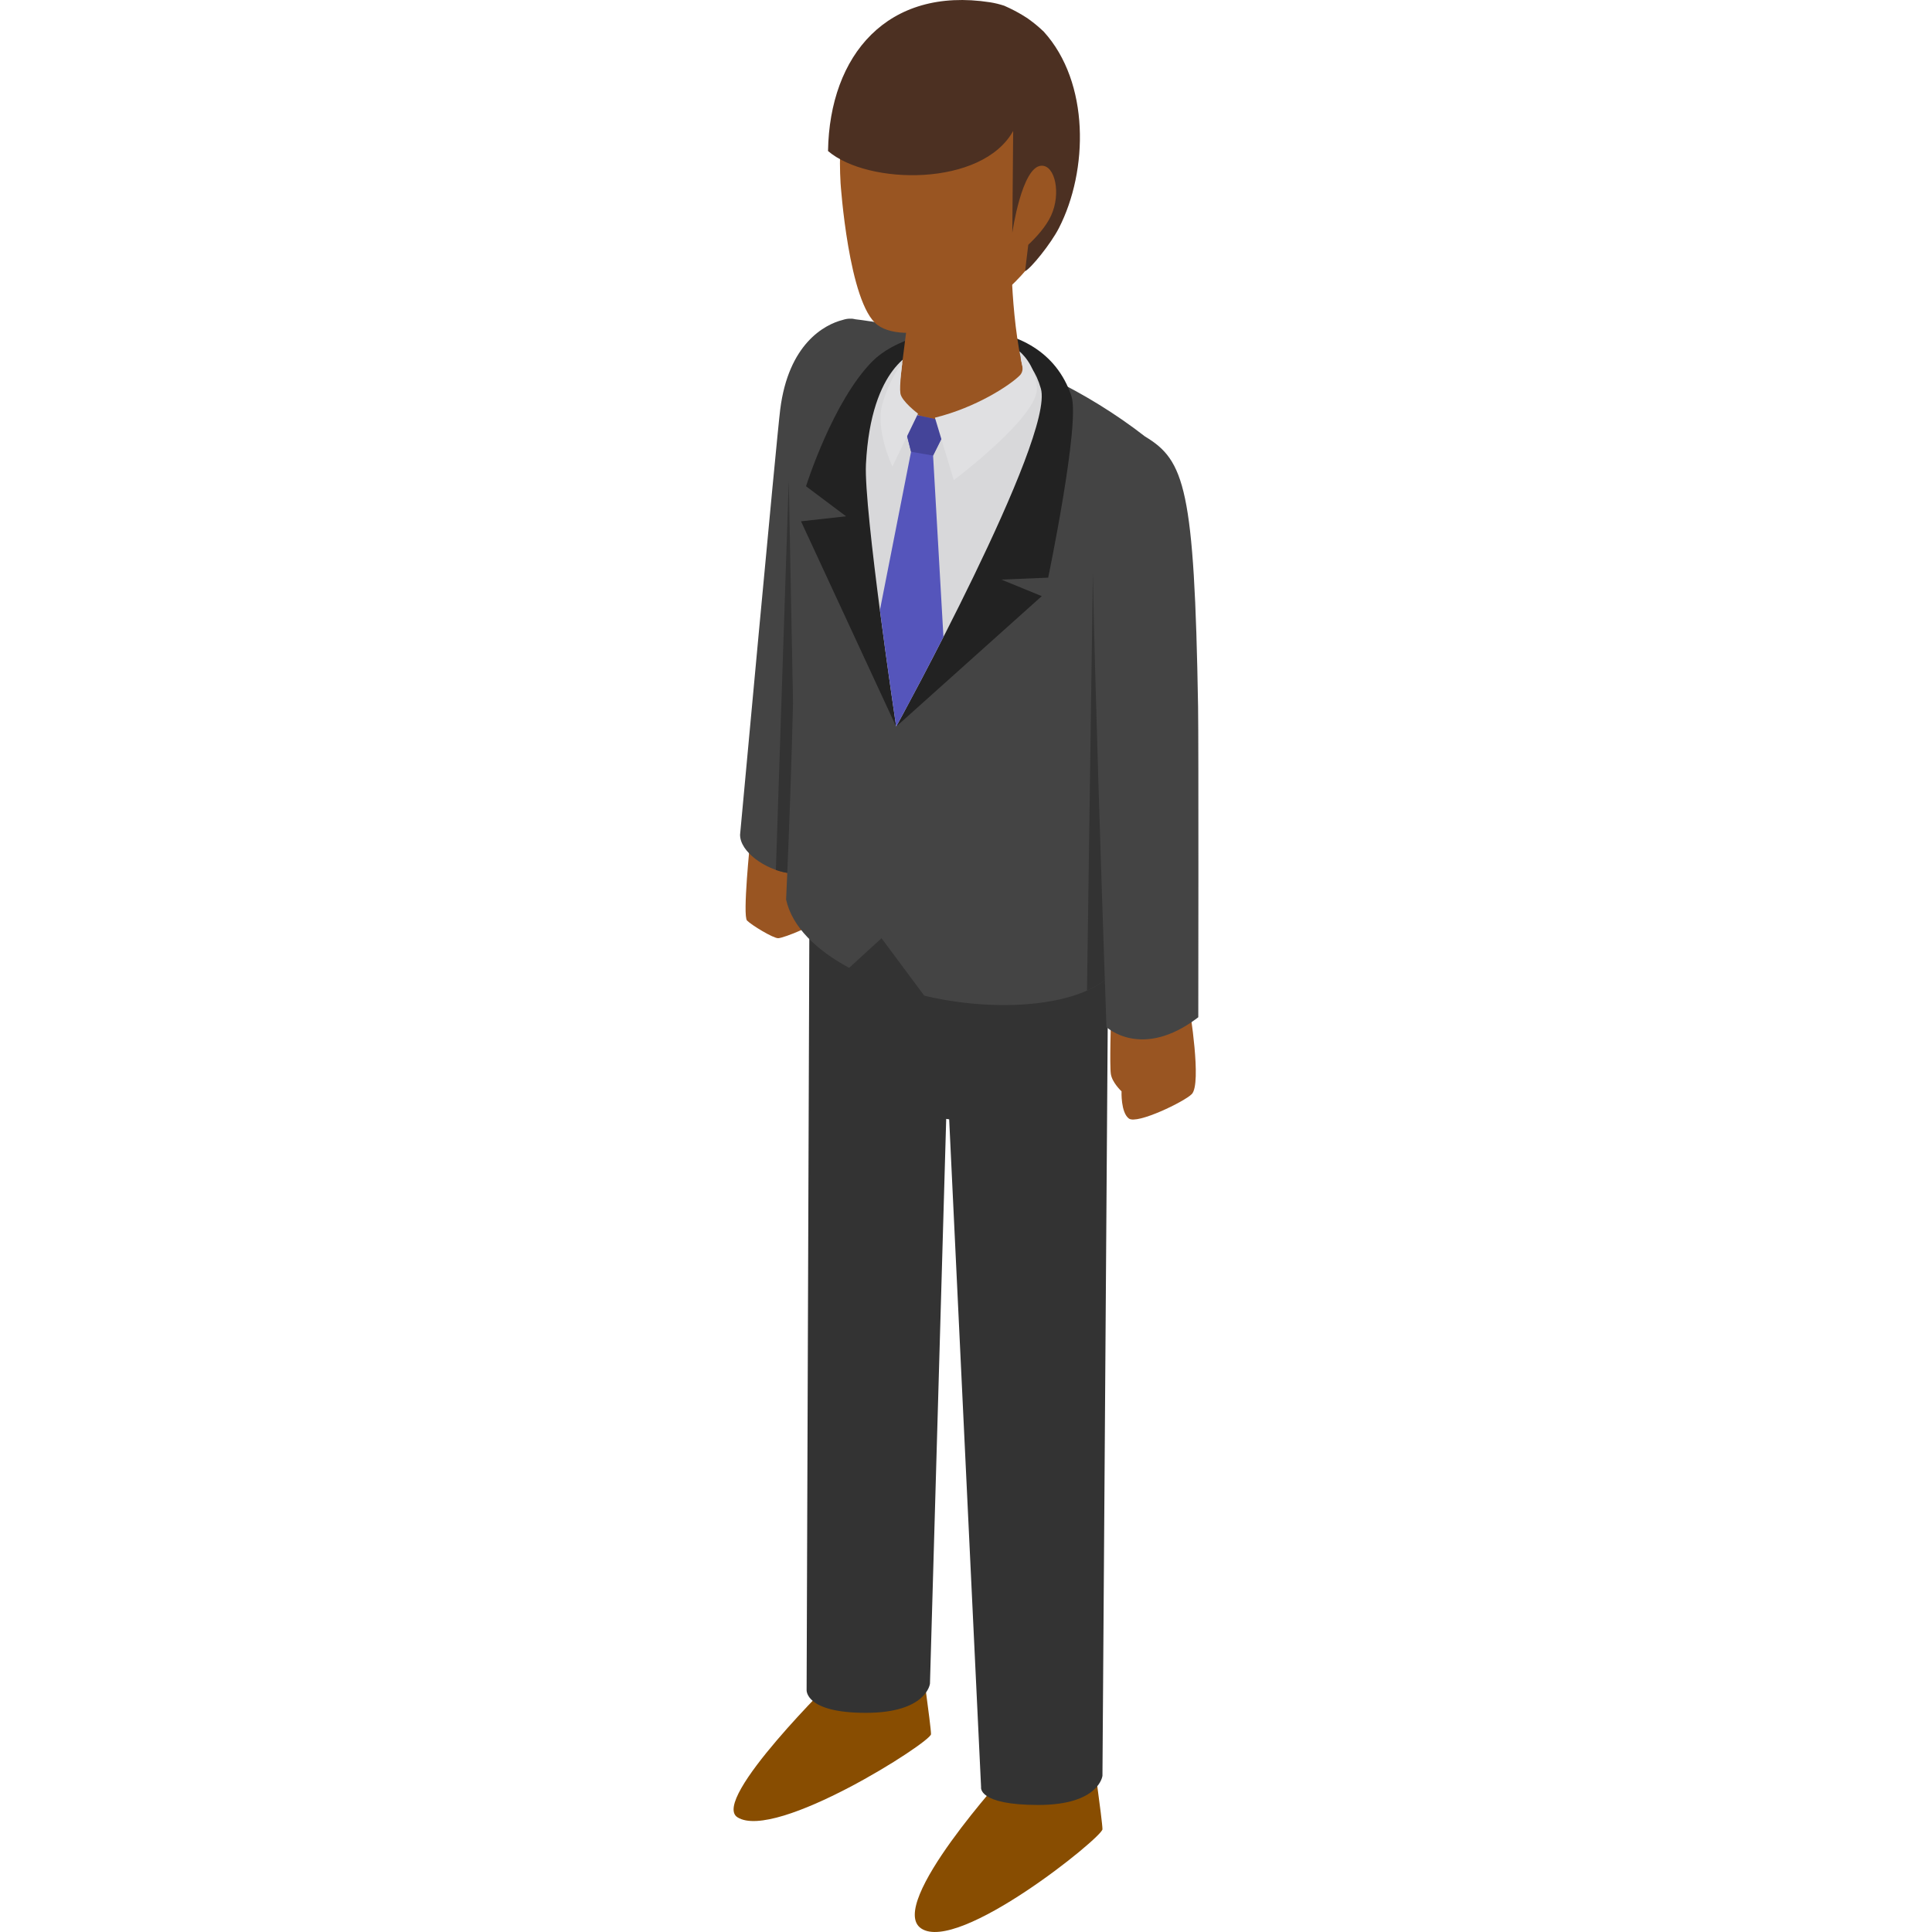
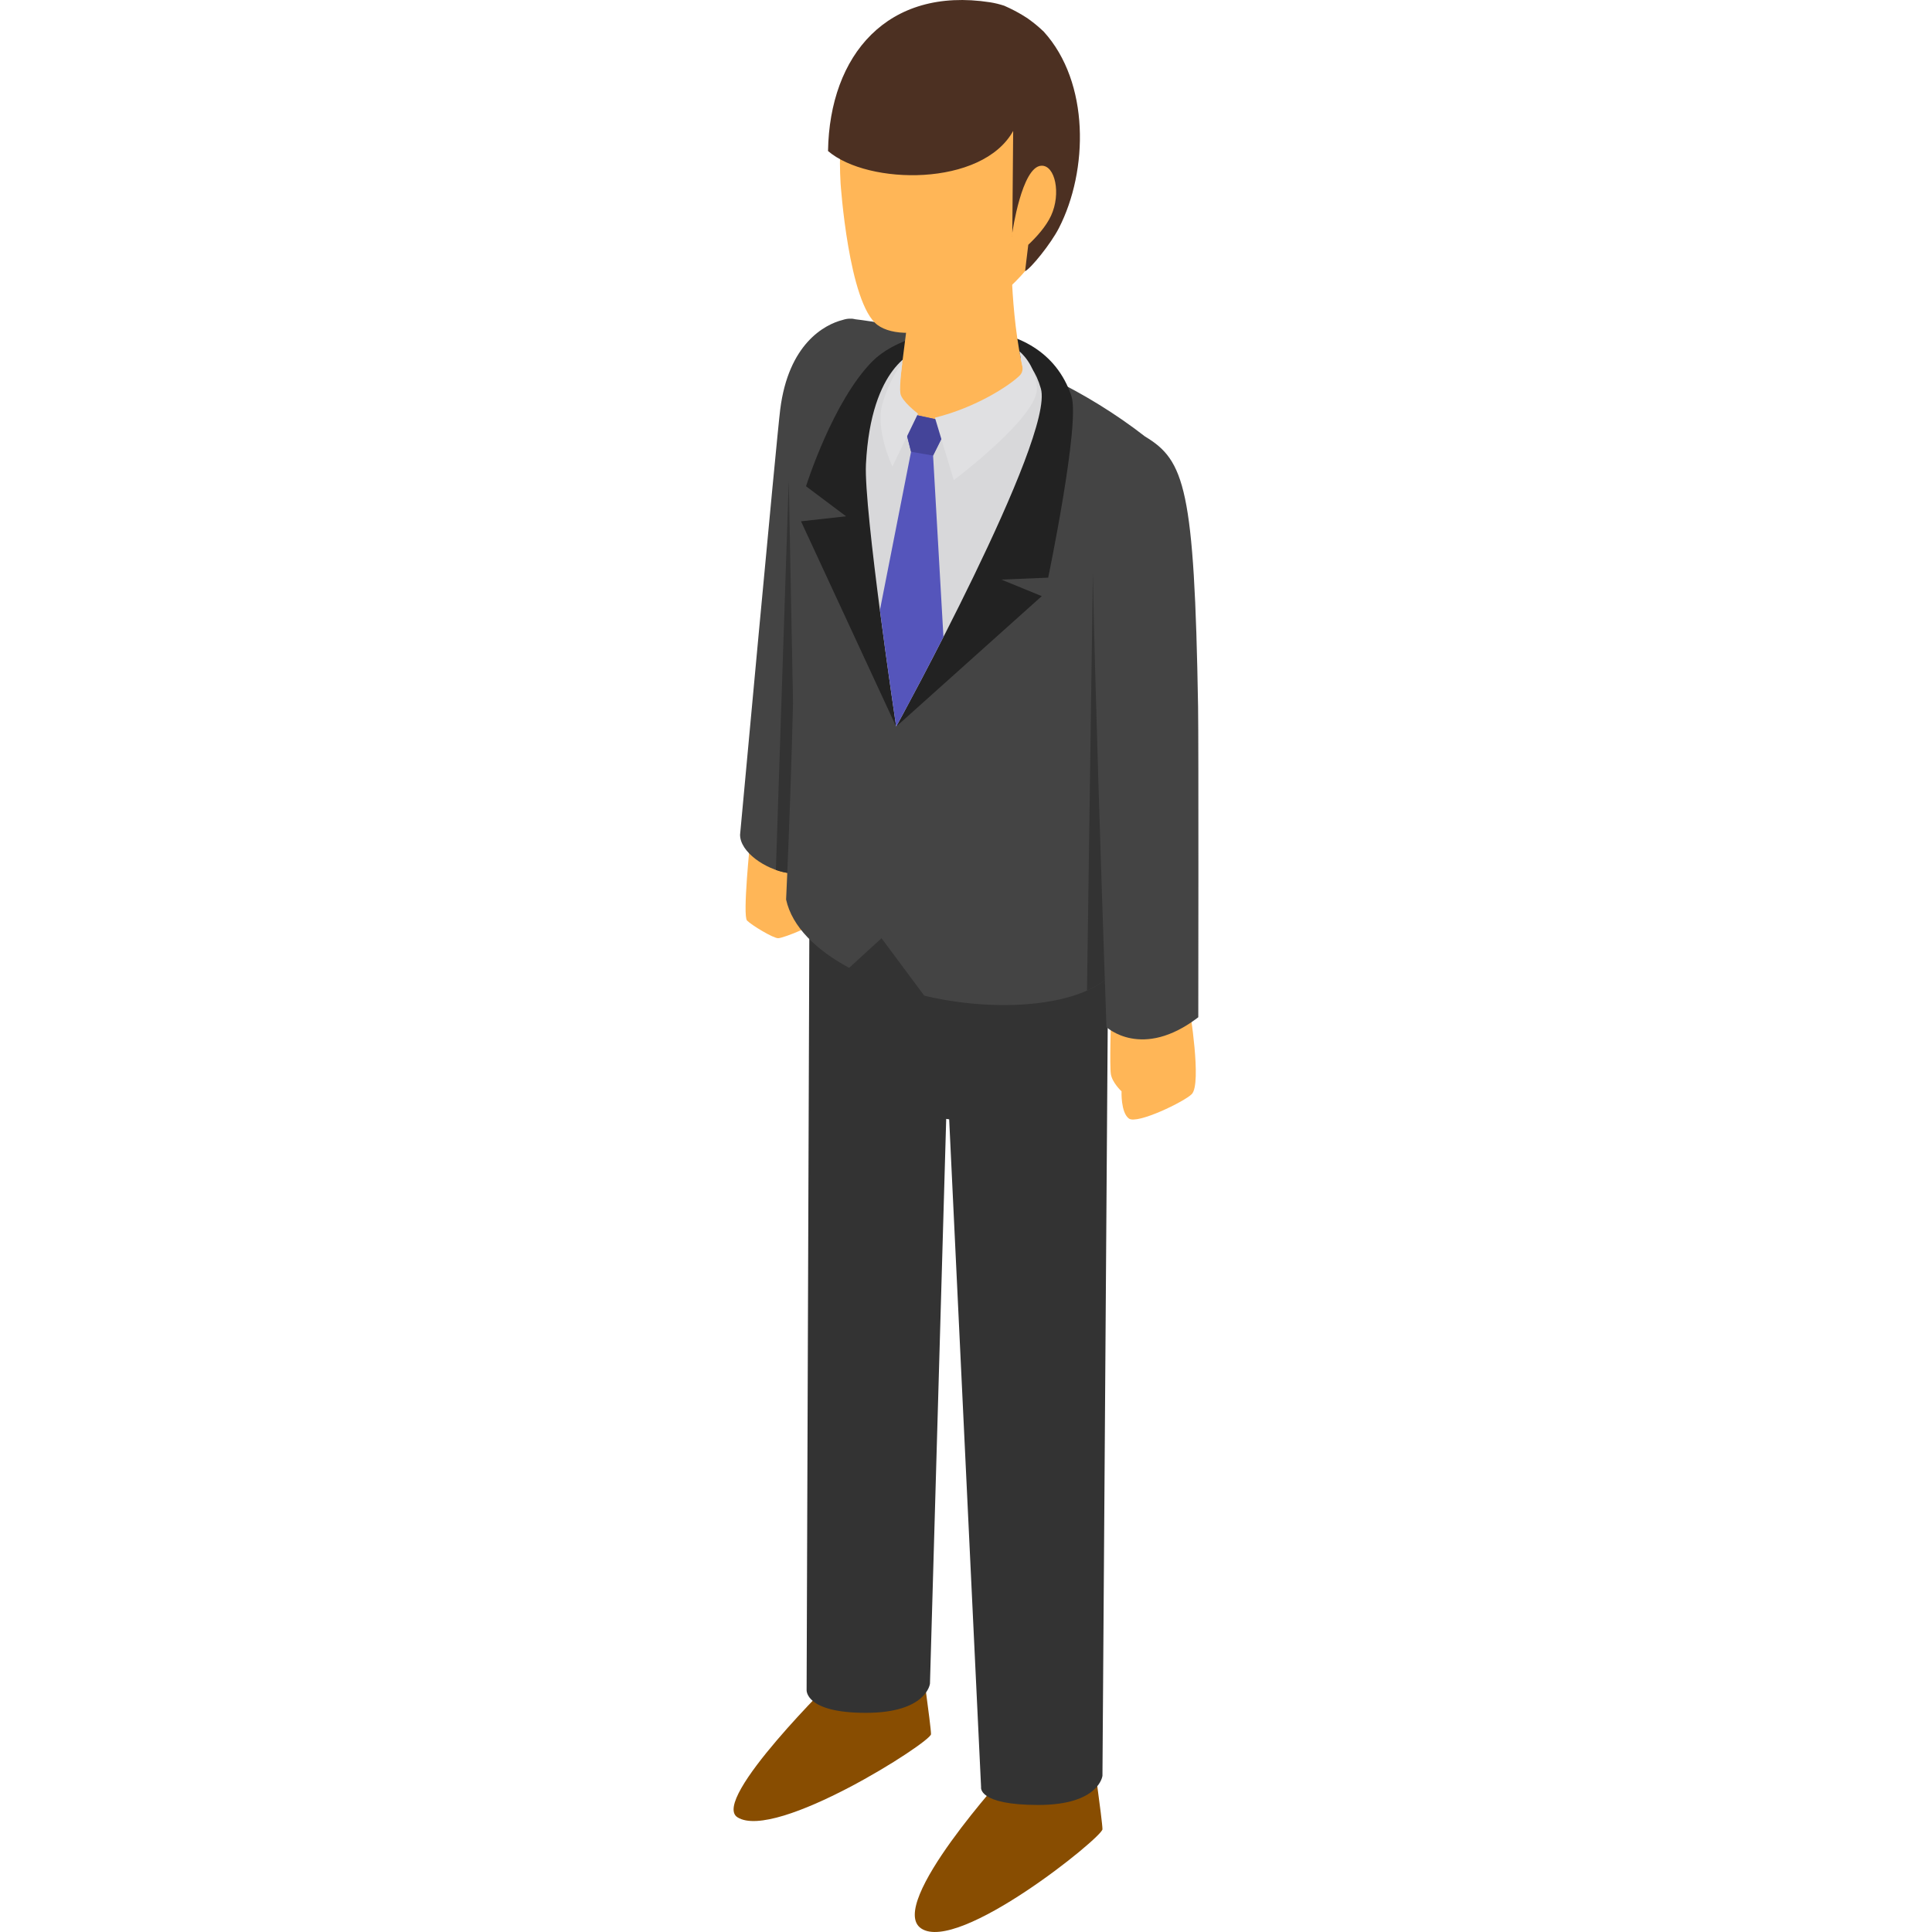
<svg xmlns="http://www.w3.org/2000/svg" height="800px" width="800px" version="1.1" id="Layer_1" viewBox="0 0 512 512" xml:space="preserve">
-   <path style="fill:#995522;" d="M198.81,222.924c0,0-2.063,19.806-0.833,21.036c1.231,1.231,6.886,4.674,8.241,4.674  c1.355,0,11.262-3.794,12.417-6.388c0.995-2.231,0.266-7.871-2.558-11.261c-3.245-3.894-2.825-10.736-2.825-10.736L198.81,222.924z" />
+   <path style="fill:#FFB657;" d="M198.81,222.924c0,0-2.063,19.806-0.833,21.036c1.231,1.231,6.886,4.674,8.241,4.674  c1.355,0,11.262-3.794,12.417-6.388c0.995-2.231,0.266-7.871-2.558-11.261c-3.245-3.894-2.825-10.736-2.825-10.736L198.81,222.924z" />
  <g>
    <path style="fill:#884D01;" d="M221.688,444.282c0,0-33.518,32.746-26.246,37.321c10.127,6.371,51.286-19.921,51.286-22.032   c0-2.109-2.915-22.604-2.915-22.604L221.688,444.282z" />
    <path style="fill:#884D01;" d="M267.122,469.478c0,0-32.355,35.312-22.996,41.582c9.939,6.659,48.036-24.183,48.036-26.293   c0-2.109-2.915-22.603-2.915-22.603L267.122,469.478z" />
  </g>
  <path style="fill:#333333;" d="M214.504,241.251l-0.743,206.609c0,0-0.476,6.06,15.68,6.06s17.009-7.729,17.009-7.729l4.304-149.67  l0.785,0.112l8.457,176.958c0,0-1,4.743,15.156,4.743c16.155,0,17.009-7.729,17.009-7.729l1.562-222.361L214.504,241.251z" />
-   <path style="fill:#995522;" d="M294.414,270.178c0,0-0.37,12.115-0.029,14.426c0.341,2.311,2.835,4.607,2.835,4.607  s-0.226,5.598,1.944,7.211c2.17,1.612,14.743-4.495,16.672-6.475c2.712-2.782-0.614-22.834-0.614-22.834  S297.555,260.057,294.414,270.178z" />
+   <path style="fill:#FFB657;" d="M294.414,270.178c0,0-0.37,12.115-0.029,14.426c0.341,2.311,2.835,4.607,2.835,4.607  s-0.226,5.598,1.944,7.211c2.17,1.612,14.743-4.495,16.672-6.475c2.712-2.782-0.614-22.834-0.614-22.834  S297.555,260.057,294.414,270.178z" />
  <path style="fill:#444444;" d="M317.503,187.272c-0.975-57.997-3.573-65.274-14.064-71.599  c-31.646-24.614-68.833-30.135-76.752-31.062c-0.262-0.05-0.51-0.117-0.79-0.146c-0.158-0.017-0.371-0.019-0.626-0.004  c-0.076-0.007-0.117-0.01-0.117-0.01c-0.573,0.009-1.184,0.122-1.821,0.332c-4.874,1.224-14.382,6.379-16.565,23.712  c-0.978,7.765-10.641,112.717-10.641,112.717c0,4.576,6.654,9.149,12.51,10.117c-0.189,4.452-0.312,7.062-0.312,7.062  c1.582,7.236,8,13.4,16.711,18.099l8.571-7.853l11.325,15.224c17.786,4.269,38.573,3.155,47.864-4.128  c0.264,7.714,0.433,12.455,0.433,12.455s9.405,8.846,24.331-2.607C317.559,269.582,317.66,196.583,317.503,187.272z" />
  <path style="fill:#333333;" d="M210.161,186.256l-1.133-59.01c0-0.001,0-0.001,0-0.001l-3.412,103.294  c1.007,0.356,2.026,0.614,3.022,0.777C209.032,222.033,209.712,204.727,210.161,186.256z" />
  <path style="fill:#222222;" d="M237.491,192.563l38.586-34.579l-10.716-4.39l12.415-0.506c0,0,8.538-40.991,6.164-48.112  c-7.963-23.887-42.027-19.942-52.643-9.325c-10.616,10.616-17.691,33.213-17.691,33.213l10.616,7.963l-11.944,1.327L237.491,192.563  z" />
  <path style="fill:#D8D8DA;" d="M242.808,93.106c0,0-11.997,3.403-13.325,29.944c-0.6,12.003,8.008,69.514,8.008,69.514  s42.071-76.558,38.353-89.571c-2.655-9.289-7.83-8.632-7.83-8.632L242.808,93.106z" />
-   <path style="fill:#995522;" d="M241.629,76.547c0,0-2.244,16.952-3.315,26.268c-0.793,6.891,11.383,11.332,20.689,8.406  s13.066-9.809,13.066-9.809c-4.39-14.782-4.105-36.211-4.105-36.211L241.629,76.547z" />
+   <path style="fill:#FFB657;" d="M241.629,76.547c0,0-2.244,16.952-3.315,26.268c-0.793,6.891,11.383,11.332,20.689,8.406  s13.066-9.809,13.066-9.809c-4.39-14.782-4.105-36.211-4.105-36.211L241.629,76.547z" />
  <path style="fill:#5555BB;" d="M237.491,192.563c0,0,5.6-10.191,12.531-23.765l-2.745-48.068l4.398-8.824l-12.912-2.787  l2.675,10.601l-8.255,41.972C235.283,177.812,237.491,192.563,237.491,192.563z" />
  <polygon style="fill:#444499;" points="238.761,109.119 241.437,119.72 247.277,120.73 251.674,111.906 " />
-   <path style="fill:#995522;" d="M222.762,48.587c0,0,2.124,31.846,9.782,37.534c7.658,5.687,31.655,0.235,45.005-22.489  c11.137-18.957,6.489-56.141-17.447-60.084C232.142-1.057,221.085,20.088,222.762,48.587z" />
+   <path style="fill:#FFB657;" d="M222.762,48.587c0,0,2.124,31.846,9.782,37.534c7.658,5.687,31.655,0.235,45.005-22.489  c11.137-18.957,6.489-56.141-17.447-60.084C232.142-1.057,221.085,20.088,222.762,48.587z" />
  <path style="fill:#333333;" d="M289.624,151.874l-1.557,110.646c1.791-0.8,3.376-1.731,4.727-2.788  C291.957,235.274,290.148,180.823,289.624,151.874z" />
  <g>
    <path style="fill:#E0E0E2;" d="M270.895,96.864c0,0,0.465,1.519-0.65,2.633c-2.603,2.604-11.561,8.502-22.48,11.189l5,16.558   c0,0,22.405-16.801,22.034-24.427c-0.306-6.292-4.647-9.712-4.647-9.712L270.895,96.864z" />
    <path style="fill:#E0E0E2;" d="M239.108,96.193c0,0-3.117,3.652-5.214,10.644c-2.098,6.991,2.608,16.78,2.608,16.78l6.778-14.005   c0,0-4.366-3.273-4.666-5.374C238.313,102.136,239.108,96.193,239.108,96.193z" />
  </g>
  <g>
    <path style="fill:#A66206;" d="M268.27,61.711l-0.01,1.174c0,0,0.005-0.019,0.01-0.033V61.711z" />
    <path style="fill:#4C3022;" d="M276.612,8.396c-1.22-1.173-2.577-2.308-4.108-3.4c0,0-2.437-1.755-6.38-3.482   c-1.194-0.385-2.431-0.706-3.736-0.908c-27.18-4.204-42.54,13.973-42.953,39.416c10.596,9.085,40.836,9.531,49.067-5.326   l-0.233,27.013c0-0.002,2.5-17.56,7.702-17.793c3.669-0.164,5.265,7.415,2.569,13.243c-1.326,2.866-3.831,5.633-6.035,7.709   c-0.13,1.167-0.375,3.252-0.848,7.002c1.521-0.706,6.823-7.262,8.956-11.415C288.449,45.192,288.817,21.852,276.612,8.396z" />
  </g>
</svg>
